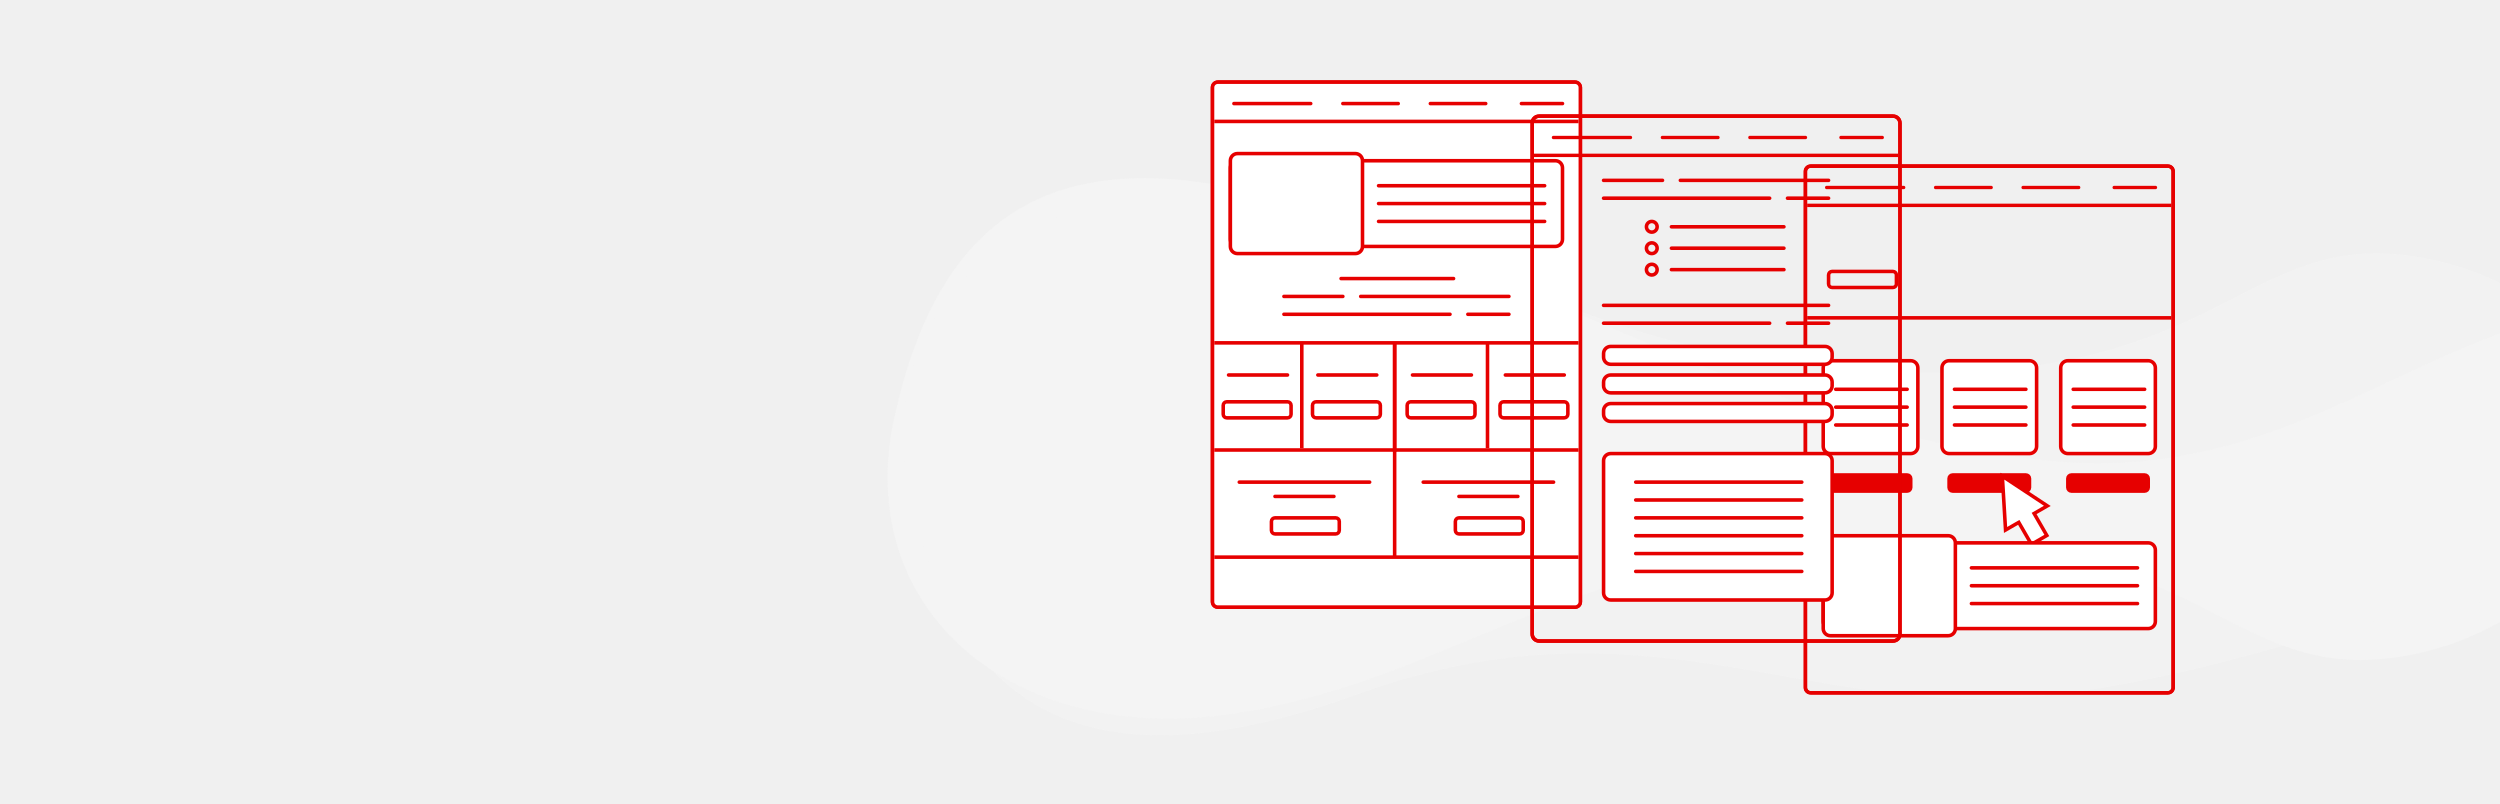
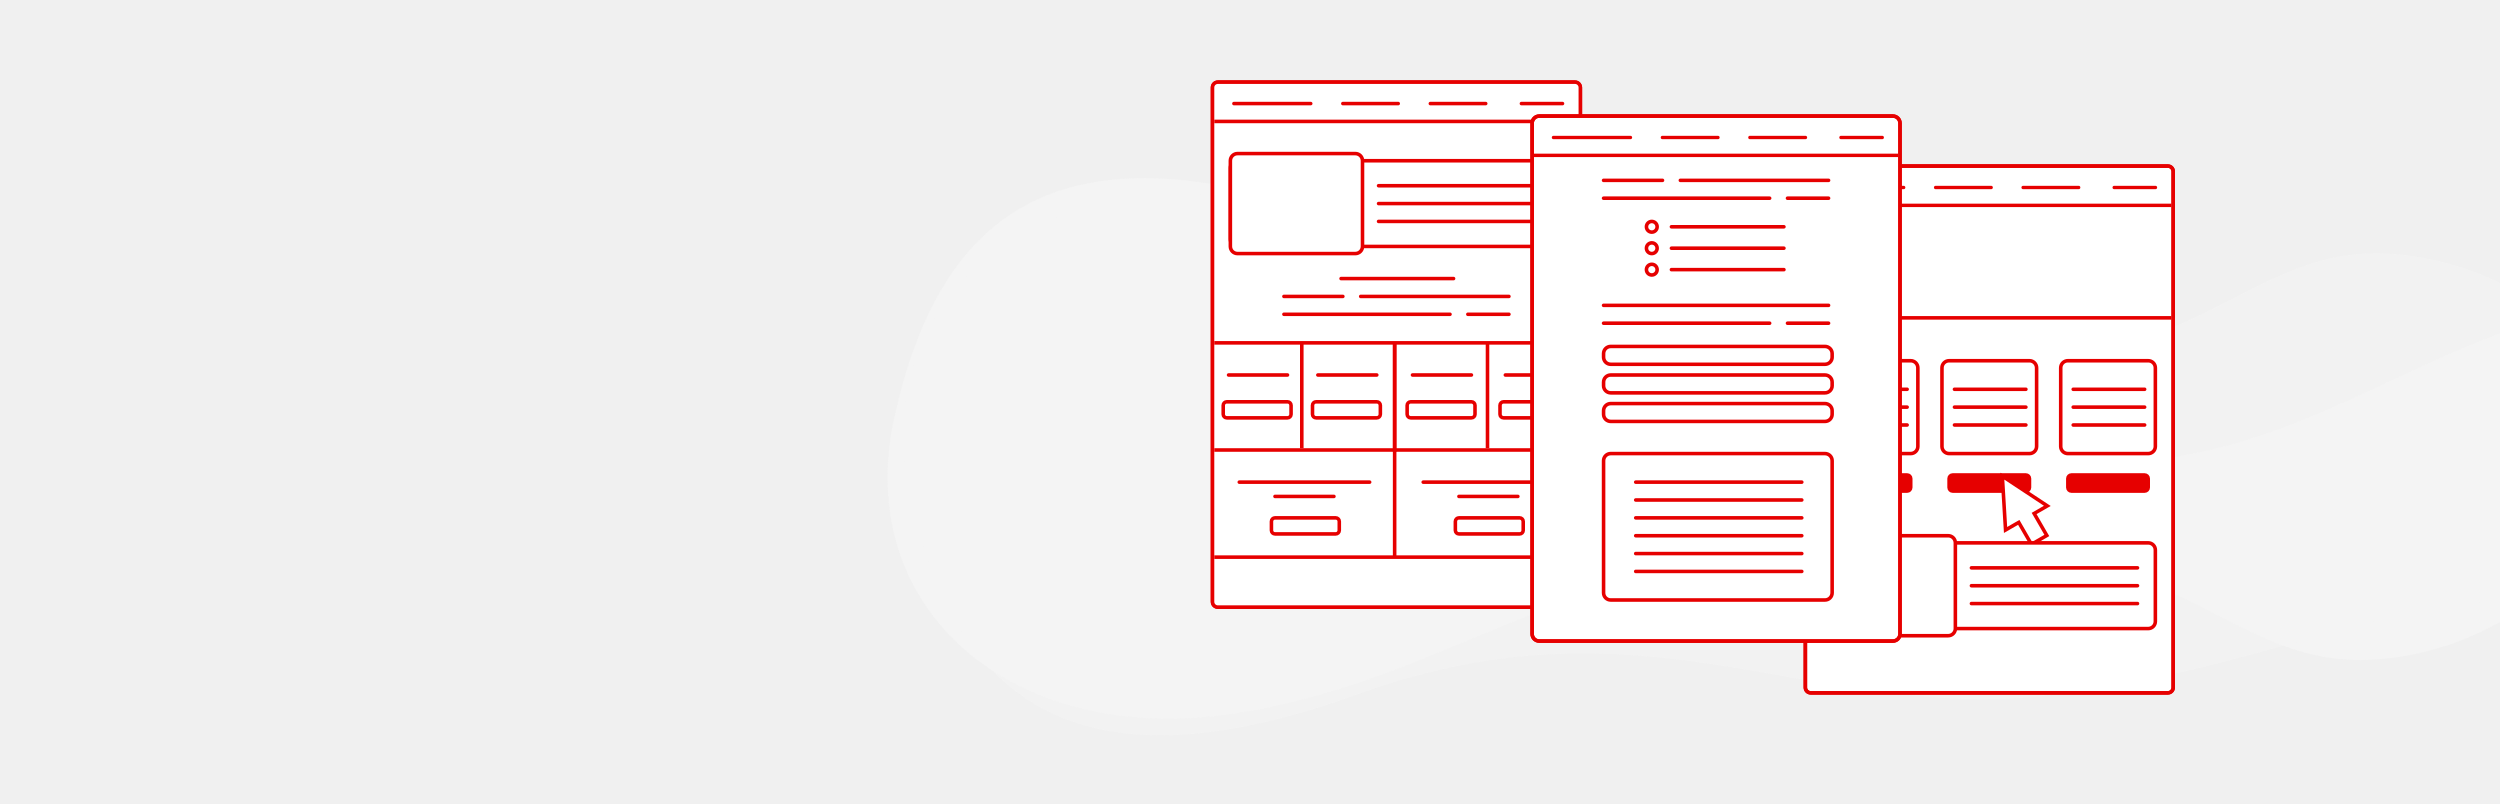
<svg xmlns="http://www.w3.org/2000/svg" xmlns:xlink="http://www.w3.org/1999/xlink" width="1400px" height="450px" viewBox="0 0 1400 450" version="1.1">
  <defs>
    <path d="M4,0 L204,0 C206.209,-4.05812251e-16 208,1.791 208,4 L208,292 C208,294.209 206.209,296 204,296 L4,296 C1.791,296 2.705415e-16,294.209 0,292 L0,4 C-2.705415e-16,1.791 1.791,4.05812251e-16 4,0 Z" id="path-1" />
-     <path d="M1014,92 L1214,92 C1216.209,92 1218,93.791 1218,96 L1218,385 C1218,387.209 1216.209,389 1214,389 L1014,389 C1011.791,389 1010,387.209 1010,385 L1010,96 C1010,93.791 1011.791,92 1014,92 Z" id="path-3" />
-     <path d="M4,0 L204,0 C206.209,-4.05812251e-16 208,1.791 208,4 L208,293 C208,295.209 206.209,297 204,297 L4,297 C1.791,297 2.705415e-16,295.209 0,293 L0,4 C-2.705415e-16,1.791 1.791,4.05812251e-16 4,0 Z" id="path-5" />
-     <rect id="path-7" x="857" y="64" width="208" height="296" rx="4" />
-     <rect id="path-9" x="0" y="0" width="208" height="296" rx="4" />
+     <path d="M4,0 L204,0 C206.209,-4.05812251e-16 208,1.791 208,4 L208,293 C208,295.209 206.209,297 204,297 L4,297 C1.791,297 2.705415e-16,295.209 0,293 L0,4 C-2.705415e-16,1.791 1.791,4.05812251e-16 4,0 Z" id="path-3" />
+     <rect id="path-5" x="0" y="0" width="208" height="296" rx="4" />
  </defs>
  <g id="hero-design-principles" stroke="none" stroke-width="1" fill="none" fill-rule="evenodd">
    <path d="M1855.452,117.195 C1753.852,79.905 1577.079,180.827 1465.189,200.827 C1353.3,220.827 1291.698,170.937 1153.876,152.827 C1016.054,134.718 924.635,212.085 760.768,152.827 C596.9,93.57 534.286,154.827 509.981,262.827 C485.676,370.827 575.558,448.827 700.579,429.57 C825.6,410.312 886.044,337.327 1065.474,332.827 C1244.904,328.327 1257.037,412.947 1352.811,397.827 C1448.585,382.708 1458.078,304.254 1588.364,305.827 C1718.65,307.401 1758.282,480.685 1855.452,398.827 C1952.622,316.969 1957.052,154.484 1855.452,117.195 Z" id="Path-4" fill="#F4F4F4" opacity="0.6" transform="translate(1218, 270.7492) scale(1, -1) translate(-1218, -270.7492) " />
    <path d="M1846.452,87.195 C1744.852,49.905 1568.079,150.827 1456.189,170.827 C1344.3,190.827 1274.547,274.937 1136.725,256.827 C998.903,238.718 915.635,182.085 751.768,122.827 C587.9,63.57 525.286,124.827 500.981,232.827 C476.676,340.827 566.558,418.827 691.579,399.57 C816.6,380.312 877.044,307.327 1056.474,302.827 C1235.904,298.327 1248.037,382.947 1343.811,367.827 C1439.585,352.708 1449.078,274.254 1579.364,275.827 C1709.65,277.401 1749.282,450.685 1846.452,368.827 C1943.622,286.969 1948.052,124.484 1846.452,87.195 Z" id="Path-4-Copy" fill="#F4F4F4" opacity="0.9" />
    <g id="User-Interface" transform="translate(678, 45)">
      <mask id="mask-2" fill="white">
        <use xlink:href="#path-1" />
      </mask>
      <path stroke="#E60000" stroke-width="2" d="M4,1 C2.343,1 1,2.343 1,4 L1,292 C1,293.657 2.343,295 4,295 L204,295 C205.657,295 207,293.657 207,292 L207,4 C207,2.343 205.657,1 204,1 L4,1 Z" />
      <path d="M4,1 C2.343,1 1,2.343 1,4 L1,292 C1,293.657 2.343,295 4,295 L204,295 C205.657,295 207,293.657 207,292 L207,4 C207,2.343 205.657,1 204,1 L4,1 Z" id="Mask" stroke="#E60000" stroke-width="2" fill="#FFFFFF" />
      <rect id="Rectangle-Copy" fill="#E60000" x="12" y="12" width="45" height="2" rx="1" />
      <rect id="Rectangle-Copy-4" fill="#E60000" x="73" y="12" width="33" height="2" rx="1" />
      <rect id="Rectangle-Copy-6" fill="#E60000" x="122" y="12" width="33" height="2" rx="1" />
      <rect id="Rectangle-Copy-7" fill="#E60000" x="173" y="12" width="25" height="2" rx="1" />
      <rect id="Rectangle" fill="#E60000" x="2" y="22" width="204" height="2" />
      <rect id="Rectangle-Copy-19" fill="#E60000" x="2" y="146" width="204" height="2" />
      <rect id="Rectangle-Copy-20" fill="#E60000" x="2" y="206" width="204" height="2" />
      <rect id="Rectangle-Copy-21" fill="#E60000" x="2" y="266" width="204" height="2" />
      <g id="Group" transform="translate(6, 40)">
        <rect id="Rectangle" stroke="#E60000" stroke-width="2" fill="#FFFFFF" x="5" y="5" width="186" height="48" rx="4" />
        <rect id="Rectangle-Copy-5" stroke="#E60000" stroke-width="2" fill="#FFFFFF" x="5" y="1" width="74" height="56" rx="4" />
        <rect id="Rectangle-Copy" fill="#E60000" x="87" y="18" width="95" height="2" rx="1" />
        <rect id="Rectangle-Copy-2" fill="#E60000" x="87" y="28" width="95" height="2" rx="1" />
        <rect id="Rectangle-Copy-3" fill="#E60000" x="87" y="38" width="95" height="2" rx="1" />
        <rect id="Rectangle-Copy-10" fill="#E60000" x="66" y="70" width="65" height="2" rx="1" />
        <g id="Group-2" transform="translate(0, 80)">
          <rect id="Rectangle-Copy-9" fill="#E60000" x="77" y="0" width="85" height="2" rx="1" />
          <rect id="Rectangle-Copy-12" fill="#E60000" x="34" y="0" width="35" height="2" rx="1" />
          <rect id="Rectangle-Copy-25" fill="#E60000" x="3" y="44" width="35" height="2" rx="1" />
          <rect id="Rectangle-Copy-19" stroke="#E60000" stroke-width="2" x="1" y="60" width="38" height="9" rx="2" />
          <rect id="Rectangle-Copy-33" fill="#E60000" x="9" y="104" width="75" height="2" rx="1" />
          <rect id="Rectangle-Copy-34" fill="#E60000" x="29" y="112" width="35" height="2" rx="1" />
          <rect id="Rectangle-Copy-32" stroke="#E60000" stroke-width="2" x="28" y="125" width="38" height="9" rx="2" />
          <rect id="Rectangle-Copy-37" fill="#E60000" x="112" y="104" width="75" height="2" rx="1" />
          <rect id="Rectangle-Copy-36" fill="#E60000" x="132" y="112" width="35" height="2" rx="1" />
          <rect id="Rectangle-Copy-35" stroke="#E60000" stroke-width="2" x="131" y="125" width="38" height="9" rx="2" />
          <rect id="Rectangle-Copy-29" stroke="#E60000" stroke-width="2" x="51" y="60" width="38" height="9" rx="2" />
          <rect id="Rectangle-Copy-30" stroke="#E60000" stroke-width="2" x="104" y="60" width="38" height="9" rx="2" />
          <rect id="Rectangle-Copy-31" stroke="#E60000" stroke-width="2" x="156" y="60" width="38" height="9" rx="2" />
          <rect id="Rectangle-Copy-26" fill="#E60000" x="53" y="44" width="35" height="2" rx="1" />
          <rect id="Rectangle-Copy-27" fill="#E60000" x="106" y="44" width="35" height="2" rx="1" />
          <rect id="Rectangle-Copy-28" fill="#E60000" x="158" y="44" width="35" height="2" rx="1" />
          <rect id="Rectangle-Copy-8" fill="#E60000" x="34" y="10" width="95" height="2" rx="1" />
          <rect id="Rectangle-Copy-11" fill="#E60000" x="137" y="10" width="25" height="2" rx="1" />
        </g>
      </g>
      <rect id="Rectangle" fill="#E60000" x="50" y="147" width="2" height="59" />
      <rect id="Rectangle-Copy-22" fill="#E60000" x="102" y="147" width="2" height="61" />
      <rect id="Rectangle-Copy-24" fill="#E60000" x="102" y="147" width="2" height="120" />
      <rect id="Rectangle-Copy-23" fill="#E60000" x="154" y="147" width="2" height="59" />
    </g>
-     <mask id="mask-4" fill="white">
-       <use xlink:href="#path-3" />
-     </mask>
-     <path stroke="#E60000" stroke-width="2" d="M1014,93 C1012.343,93 1011,94.343 1011,96 L1011,385 C1011,386.657 1012.343,388 1014,388 L1214,388 C1215.657,388 1217,386.657 1217,385 L1217,96 C1217,94.343 1215.657,93 1214,93 L1014,93 Z" />
-     <g id="Call-to-Action" mask="url(#mask-4)">
-       <g transform="translate(1010, 92)">
-         <mask id="mask-6" fill="white">
-           <use xlink:href="#path-5" />
-         </mask>
-         <path stroke="#E60000" stroke-width="2" d="M4,1 C2.343,1 1,2.343 1,4 L1,293 C1,294.657 2.343,296 4,296 L204,296 C205.657,296 207,294.657 207,293 L207,4 C207,2.343 205.657,1 204,1 L4,1 Z" />
-         <rect id="Rectangle-Copy" stroke="none" fill="#E60000" fill-rule="evenodd" mask="url(#mask-6)" x="12" y="12" width="45" height="2" rx="1" />
-         <rect id="Rectangle-Copy-4" stroke="none" fill="#E60000" fill-rule="evenodd" mask="url(#mask-6)" x="73" y="12" width="33" height="2" rx="1" />
-         <rect id="Rectangle-Copy-6" stroke="none" fill="#E60000" fill-rule="evenodd" mask="url(#mask-6)" x="122" y="12" width="33" height="2" rx="1" />
-         <rect id="Rectangle-Copy-7" stroke="none" fill="#E60000" fill-rule="evenodd" mask="url(#mask-6)" x="173" y="12" width="25" height="2" rx="1" />
-         <rect id="Rectangle" stroke="none" fill="#E60000" fill-rule="evenodd" mask="url(#mask-6)" x="2" y="22" width="204" height="2" />
-         <rect id="Rectangle-Copy-46" stroke="none" fill="#E60000" fill-rule="evenodd" mask="url(#mask-6)" x="2" y="85" width="204" height="2" />
-         <g id="OutlnTarifTile" stroke="none" fill="none" mask="url(#mask-6)" fill-rule="evenodd" stroke-width="1">
-           <g transform="translate(10, 109)" id="Group">
-             <g>
-               <rect id="Rectangle-Copy-5" stroke="#E60000" stroke-width="2" fill="#FFFFFF" x="1" y="1" width="53" height="52" rx="4" />
-               <rect id="Rectangle-Copy-19" stroke="#E60000" stroke-width="2" fill="#E60000" x="5" y="65" width="45" height="9" rx="2" />
-               <rect id="Rectangle-Copy" fill="#E60000" x="7" y="16" width="42" height="2" rx="1" />
-               <rect id="Rectangle-Copy-2" fill="#E60000" x="7" y="26" width="42" height="2" rx="1" />
-               <rect id="Rectangle-Copy-3" fill="#E60000" x="7" y="36" width="42" height="2" rx="1" />
-             </g>
+     <path d="M1014,93 C1012.343,93 1011,94.343 1011,96 L1011,385 C1011,386.657 1012.343,388 1014,388 L1214,388 C1215.657,388 1217,386.657 1217,385 L1217,96 C1217,94.343 1215.657,93 1214,93 L1014,93 Z" id="Mask-Copy-3" stroke="#E60000" stroke-width="2" fill="#FFFFFF" />
+     <g id="Call-to-Action" transform="translate(1010, 92)">
+       <mask id="mask-4" fill="white">
+         <use xlink:href="#path-3" />
+       </mask>
+       <path stroke="#E60000" stroke-width="2" d="M4,1 C2.343,1 1,2.343 1,4 L1,293 C1,294.657 2.343,296 4,296 L204,296 C205.657,296 207,294.657 207,293 L207,4 C207,2.343 205.657,1 204,1 L4,1 Z" />
+       <rect id="Rectangle-Copy" fill="#E60000" mask="url(#mask-4)" x="12" y="12" width="45" height="2" rx="1" />
+       <rect id="Rectangle-Copy-4" fill="#E60000" mask="url(#mask-4)" x="73" y="12" width="33" height="2" rx="1" />
+       <rect id="Rectangle-Copy-6" fill="#E60000" mask="url(#mask-4)" x="122" y="12" width="33" height="2" rx="1" />
+       <rect id="Rectangle-Copy-7" fill="#E60000" mask="url(#mask-4)" x="173" y="12" width="25" height="2" rx="1" />
+       <rect id="Rectangle" fill="#E60000" mask="url(#mask-4)" x="2" y="22" width="204" height="2" />
+       <rect id="Rectangle-Copy-46" fill="#E60000" mask="url(#mask-4)" x="2" y="85" width="204" height="2" />
+       <g id="OutlnTarifTile" mask="url(#mask-4)">
+         <g transform="translate(10, 109)" id="Group">
+           <g>
+             <rect id="Rectangle-Copy-5" stroke="#E60000" stroke-width="2" fill="#FFFFFF" x="1" y="1" width="53" height="52" rx="4" />
+             <rect id="Rectangle-Copy-19" stroke="#E60000" stroke-width="2" fill="#E60000" x="5" y="65" width="45" height="9" rx="2" />
+             <rect id="Rectangle-Copy" fill="#E60000" x="7" y="16" width="42" height="2" rx="1" />
+             <rect id="Rectangle-Copy-2" fill="#E60000" x="7" y="26" width="42" height="2" rx="1" />
+             <rect id="Rectangle-Copy-3" fill="#E60000" x="7" y="36" width="42" height="2" rx="1" />
          </g>
        </g>
-         <g id="OutlnTarifTile" stroke="none" fill="none" mask="url(#mask-6)" fill-rule="evenodd" stroke-width="1">
-           <g transform="translate(76.5, 109)" id="Group">
-             <g>
-               <rect id="Rectangle-Copy-5" stroke="#E60000" stroke-width="2" fill="#FFFFFF" x="1" y="1" width="53" height="52" rx="4" />
-               <rect id="Rectangle-Copy-19" stroke="#E60000" stroke-width="2" fill="#E60000" x="5" y="65" width="45" height="9" rx="2" />
-               <rect id="Rectangle-Copy" fill="#E60000" x="7" y="16" width="42" height="2" rx="1" />
-               <rect id="Rectangle-Copy-2" fill="#E60000" x="7" y="26" width="42" height="2" rx="1" />
-               <rect id="Rectangle-Copy-3" fill="#E60000" x="7" y="36" width="42" height="2" rx="1" />
-             </g>
+       </g>
+       <g id="OutlnTarifTile" mask="url(#mask-4)">
+         <g transform="translate(76.5, 109)" id="Group">
+           <g>
+             <rect id="Rectangle-Copy-5" stroke="#E60000" stroke-width="2" fill="#FFFFFF" x="1" y="1" width="53" height="52" rx="4" />
+             <rect id="Rectangle-Copy-19" stroke="#E60000" stroke-width="2" fill="#E60000" x="5" y="65" width="45" height="9" rx="2" />
+             <rect id="Rectangle-Copy" fill="#E60000" x="7" y="16" width="42" height="2" rx="1" />
+             <rect id="Rectangle-Copy-2" fill="#E60000" x="7" y="26" width="42" height="2" rx="1" />
+             <rect id="Rectangle-Copy-3" fill="#E60000" x="7" y="36" width="42" height="2" rx="1" />
          </g>
        </g>
-         <g id="OutlnTarifTile" stroke="none" fill="none" mask="url(#mask-6)" fill-rule="evenodd" stroke-width="1">
-           <g transform="translate(143, 109)" id="Group">
-             <g>
-               <rect id="Rectangle-Copy-5" stroke="#E60000" stroke-width="2" fill="#FFFFFF" x="1" y="1" width="53" height="52" rx="4" />
-               <rect id="Rectangle-Copy-19" stroke="#E60000" stroke-width="2" fill="#E60000" x="5" y="65" width="45" height="9" rx="2" />
-               <rect id="Rectangle-Copy" fill="#E60000" x="7" y="16" width="42" height="2" rx="1" />
-               <rect id="Rectangle-Copy-2" fill="#E60000" x="7" y="26" width="42" height="2" rx="1" />
-               <rect id="Rectangle-Copy-3" fill="#E60000" x="7" y="36" width="42" height="2" rx="1" />
-             </g>
+       </g>
+       <g id="OutlnTarifTile" mask="url(#mask-4)">
+         <g transform="translate(143, 109)" id="Group">
+           <g>
+             <rect id="Rectangle-Copy-5" stroke="#E60000" stroke-width="2" fill="#FFFFFF" x="1" y="1" width="53" height="52" rx="4" />
+             <rect id="Rectangle-Copy-19" stroke="#E60000" stroke-width="2" fill="#E60000" x="5" y="65" width="45" height="9" rx="2" />
+             <rect id="Rectangle-Copy" fill="#E60000" x="7" y="16" width="42" height="2" rx="1" />
+             <rect id="Rectangle-Copy-2" fill="#E60000" x="7" y="26" width="42" height="2" rx="1" />
+             <rect id="Rectangle-Copy-3" fill="#E60000" x="7" y="36" width="42" height="2" rx="1" />
          </g>
        </g>
-         <polygon id="Line-2" stroke="#E60000" stroke-width="2" fill="#FFFFFF" fill-rule="nonzero" stroke-linecap="square" mask="url(#mask-6)" transform="translate(121.6053, 192.5) rotate(-120) translate(-121.6053, -192.5) " points="115.211 197.474 101 197.474 101 187.526 115.211 187.526 115.211 179 142.211 192.5 115.211 206" />
-         <rect id="Rectangle" stroke="#E60000" stroke-width="2" fill="#FFFFFF" fill-rule="evenodd" x="11" y="212" width="186" height="48" rx="4" />
-         <rect id="Rectangle-Copy-5" stroke="#E60000" stroke-width="2" fill="#FFFFFF" fill-rule="evenodd" x="11" y="208" width="74" height="56" rx="4" />
-         <rect id="Rectangle-Copy" stroke="none" fill="#E60000" fill-rule="evenodd" x="93" y="225" width="95" height="2" rx="1" />
-         <rect id="Rectangle-Copy-2" stroke="none" fill="#E60000" fill-rule="evenodd" x="93" y="235" width="95" height="2" rx="1" />
-         <rect id="Rectangle-Copy-3" stroke="none" fill="#E60000" fill-rule="evenodd" x="93" y="245" width="95" height="2" rx="1" />
-         <rect id="Rectangle-Copy-35" stroke="#E60000" stroke-width="2" fill="none" x="14" y="60" width="38" height="9" rx="2" />
      </g>
+       <polygon id="Line-2" stroke="#E60000" stroke-width="2" fill="#FFFFFF" fill-rule="nonzero" stroke-linecap="square" mask="url(#mask-4)" transform="translate(121.6053, 192.5) rotate(-120) translate(-121.6053, -192.5) " points="115.211 197.474 101 197.474 101 187.526 115.211 187.526 115.211 179 142.211 192.5 115.211 206" />
+       <rect id="Rectangle" stroke="#E60000" stroke-width="2" fill="#FFFFFF" x="11" y="212" width="186" height="48" rx="4" />
+       <rect id="Rectangle-Copy-5" stroke="#E60000" stroke-width="2" fill="#FFFFFF" x="11" y="208" width="74" height="56" rx="4" />
+       <rect id="Rectangle-Copy" fill="#E60000" x="93" y="225" width="95" height="2" rx="1" />
+       <rect id="Rectangle-Copy-2" fill="#E60000" x="93" y="235" width="95" height="2" rx="1" />
+       <rect id="Rectangle-Copy-3" fill="#E60000" x="93" y="245" width="95" height="2" rx="1" />
+       <rect id="Rectangle-Copy-35" stroke="#E60000" stroke-width="2" x="14" y="60" width="38" height="9" rx="2" />
    </g>
-     <mask id="mask-8" fill="white">
-       <use xlink:href="#path-7" />
-     </mask>
-     <rect stroke="#E60000" stroke-width="2" x="858" y="65" width="206" height="294" rx="4" />
-     <g id="Information" mask="url(#mask-8)">
-       <g transform="translate(857, 64)">
-         <mask id="mask-10" fill="white">
-           <use xlink:href="#path-9" />
-         </mask>
-         <rect stroke="#E60000" stroke-width="2" x="1" y="1" width="206" height="294" rx="4" />
-         <rect id="Rectangle-Copy" stroke="none" fill="#E60000" fill-rule="evenodd" mask="url(#mask-10)" x="12" y="12" width="45" height="2" rx="1" />
-         <rect id="Rectangle-Copy-4" stroke="none" fill="#E60000" fill-rule="evenodd" mask="url(#mask-10)" x="73" y="12" width="33" height="2" rx="1" />
-         <rect id="Rectangle-Copy-6" stroke="none" fill="#E60000" fill-rule="evenodd" mask="url(#mask-10)" x="122" y="12" width="33" height="2" rx="1" />
-         <rect id="Rectangle-Copy-7" stroke="none" fill="#E60000" fill-rule="evenodd" mask="url(#mask-10)" x="173" y="12" width="25" height="2" rx="1" />
-         <rect id="Rectangle" stroke="none" fill="#E60000" fill-rule="evenodd" mask="url(#mask-10)" x="2" y="22" width="204" height="2" />
-         <rect id="Rectangle-Copy-5" stroke="#E60000" stroke-width="2" fill="#FFFFFF" fill-rule="evenodd" x="41" y="190" width="128" height="82" rx="4" />
-         <rect id="Rectangle-Copy-17" stroke="none" fill="#E60000" fill-rule="evenodd" x="58" y="205" width="95" height="2" rx="1" />
-         <rect id="Rectangle-Copy-41" stroke="none" fill="#E60000" fill-rule="evenodd" x="58" y="215" width="95" height="2" rx="1" />
-         <rect id="Rectangle-Copy-42" stroke="none" fill="#E60000" fill-rule="evenodd" x="58" y="225" width="95" height="2" rx="1" />
-         <rect id="Rectangle-Copy-43" stroke="none" fill="#E60000" fill-rule="evenodd" x="58" y="235" width="95" height="2" rx="1" />
-         <rect id="Rectangle-Copy-44" stroke="none" fill="#E60000" fill-rule="evenodd" x="58" y="245" width="95" height="2" rx="1" />
-         <rect id="Rectangle-Copy-45" stroke="none" fill="#E60000" fill-rule="evenodd" x="58" y="255" width="95" height="2" rx="1" />
-         <rect id="Rectangle-Copy-38" stroke="#E60000" stroke-width="2" fill="#FFFFFF" fill-rule="evenodd" x="41" y="130" width="128" height="10" rx="4" />
-         <rect id="Rectangle-Copy-39" stroke="#E60000" stroke-width="2" fill="#FFFFFF" fill-rule="evenodd" x="41" y="146" width="128" height="10" rx="4" />
-         <rect id="Rectangle-Copy-40" stroke="#E60000" stroke-width="2" fill="#FFFFFF" fill-rule="evenodd" x="41" y="162" width="128" height="10" rx="4" />
-         <g id="Group-3" stroke="none" stroke-width="1" fill="none" fill-rule="evenodd" transform="translate(40, 36)">
-           <rect id="Rectangle-Copy-9" fill="#E60000" x="43" y="0" width="85" height="2" rx="1" />
-           <rect id="Rectangle-Copy-16" fill="#E60000" x="0" y="70" width="128" height="2" rx="1" />
-           <rect id="Rectangle-Copy-12" fill="#E60000" x="0" y="0" width="35" height="2" rx="1" />
-           <rect id="Rectangle-Copy-8" fill="#E60000" x="0" y="10" width="95" height="2" rx="1" />
-           <rect id="Rectangle-Copy-17" fill="#E60000" x="0" y="80" width="95" height="2" rx="1" />
-           <rect id="Rectangle-Copy-11" fill="#E60000" x="103" y="10" width="25" height="2" rx="1" />
-           <rect id="Rectangle-Copy-18" fill="#E60000" x="103" y="80" width="25" height="2" rx="1" />
-         </g>
-         <g id="Liste" stroke="none" stroke-width="1" fill="none" fill-rule="evenodd" transform="translate(65, 60)">
-           <rect id="Rectangle-Copy-13" fill="#E60000" x="13" y="2" width="65" height="2" rx="1" />
-           <rect id="Rectangle-Copy-14" fill="#E60000" x="13" y="14" width="65" height="2" rx="1" />
-           <rect id="Rectangle-Copy-15" fill="#E60000" x="13" y="26" width="65" height="2" rx="1" />
-           <circle id="Oval" stroke="#E60000" stroke-width="2" cx="3" cy="3" r="3" />
-           <circle id="Oval-Copy" stroke="#E60000" stroke-width="2" cx="3" cy="15" r="3" />
-           <circle id="Oval-Copy-2" stroke="#E60000" stroke-width="2" cx="3" cy="27" r="3" />
-         </g>
+     <rect id="Mask-Copy-2" stroke="#E60000" stroke-width="2" fill="#FFFFFF" x="858" y="65" width="206" height="294" rx="4" />
+     <g id="Information" transform="translate(857, 64)">
+       <mask id="mask-6" fill="white">
+         <use xlink:href="#path-5" />
+       </mask>
+       <rect stroke="#E60000" stroke-width="2" x="1" y="1" width="206" height="294" rx="4" />
+       <rect id="Rectangle-Copy" fill="#E60000" mask="url(#mask-6)" x="12" y="12" width="45" height="2" rx="1" />
+       <rect id="Rectangle-Copy-4" fill="#E60000" mask="url(#mask-6)" x="73" y="12" width="33" height="2" rx="1" />
+       <rect id="Rectangle-Copy-6" fill="#E60000" mask="url(#mask-6)" x="122" y="12" width="33" height="2" rx="1" />
+       <rect id="Rectangle-Copy-7" fill="#E60000" mask="url(#mask-6)" x="173" y="12" width="25" height="2" rx="1" />
+       <rect id="Rectangle" fill="#E60000" mask="url(#mask-6)" x="2" y="22" width="204" height="2" />
+       <rect id="Rectangle-Copy-5" stroke="#E60000" stroke-width="2" fill="#FFFFFF" x="41" y="190" width="128" height="82" rx="4" />
+       <rect id="Rectangle-Copy-17" fill="#E60000" x="58" y="205" width="95" height="2" rx="1" />
+       <rect id="Rectangle-Copy-41" fill="#E60000" x="58" y="215" width="95" height="2" rx="1" />
+       <rect id="Rectangle-Copy-42" fill="#E60000" x="58" y="225" width="95" height="2" rx="1" />
+       <rect id="Rectangle-Copy-43" fill="#E60000" x="58" y="235" width="95" height="2" rx="1" />
+       <rect id="Rectangle-Copy-44" fill="#E60000" x="58" y="245" width="95" height="2" rx="1" />
+       <rect id="Rectangle-Copy-45" fill="#E60000" x="58" y="255" width="95" height="2" rx="1" />
+       <rect id="Rectangle-Copy-38" stroke="#E60000" stroke-width="2" fill="#FFFFFF" x="41" y="130" width="128" height="10" rx="4" />
+       <rect id="Rectangle-Copy-39" stroke="#E60000" stroke-width="2" fill="#FFFFFF" x="41" y="146" width="128" height="10" rx="4" />
+       <rect id="Rectangle-Copy-40" stroke="#E60000" stroke-width="2" fill="#FFFFFF" x="41" y="162" width="128" height="10" rx="4" />
+       <g id="Group-3" transform="translate(40, 36)" fill="#E60000">
+         <rect id="Rectangle-Copy-9" x="43" y="0" width="85" height="2" rx="1" />
+         <rect id="Rectangle-Copy-16" x="0" y="70" width="128" height="2" rx="1" />
+         <rect id="Rectangle-Copy-12" x="0" y="0" width="35" height="2" rx="1" />
+         <rect id="Rectangle-Copy-8" x="0" y="10" width="95" height="2" rx="1" />
+         <rect id="Rectangle-Copy-17" x="0" y="80" width="95" height="2" rx="1" />
+         <rect id="Rectangle-Copy-11" x="103" y="10" width="25" height="2" rx="1" />
+         <rect id="Rectangle-Copy-18" x="103" y="80" width="25" height="2" rx="1" />
+       </g>
+       <g id="Liste" transform="translate(65, 60)">
+         <rect id="Rectangle-Copy-13" fill="#E60000" x="13" y="2" width="65" height="2" rx="1" />
+         <rect id="Rectangle-Copy-14" fill="#E60000" x="13" y="14" width="65" height="2" rx="1" />
+         <rect id="Rectangle-Copy-15" fill="#E60000" x="13" y="26" width="65" height="2" rx="1" />
+         <circle id="Oval" stroke="#E60000" stroke-width="2" cx="3" cy="3" r="3" />
+         <circle id="Oval-Copy" stroke="#E60000" stroke-width="2" cx="3" cy="15" r="3" />
+         <circle id="Oval-Copy-2" stroke="#E60000" stroke-width="2" cx="3" cy="27" r="3" />
      </g>
    </g>
  </g>
</svg>
